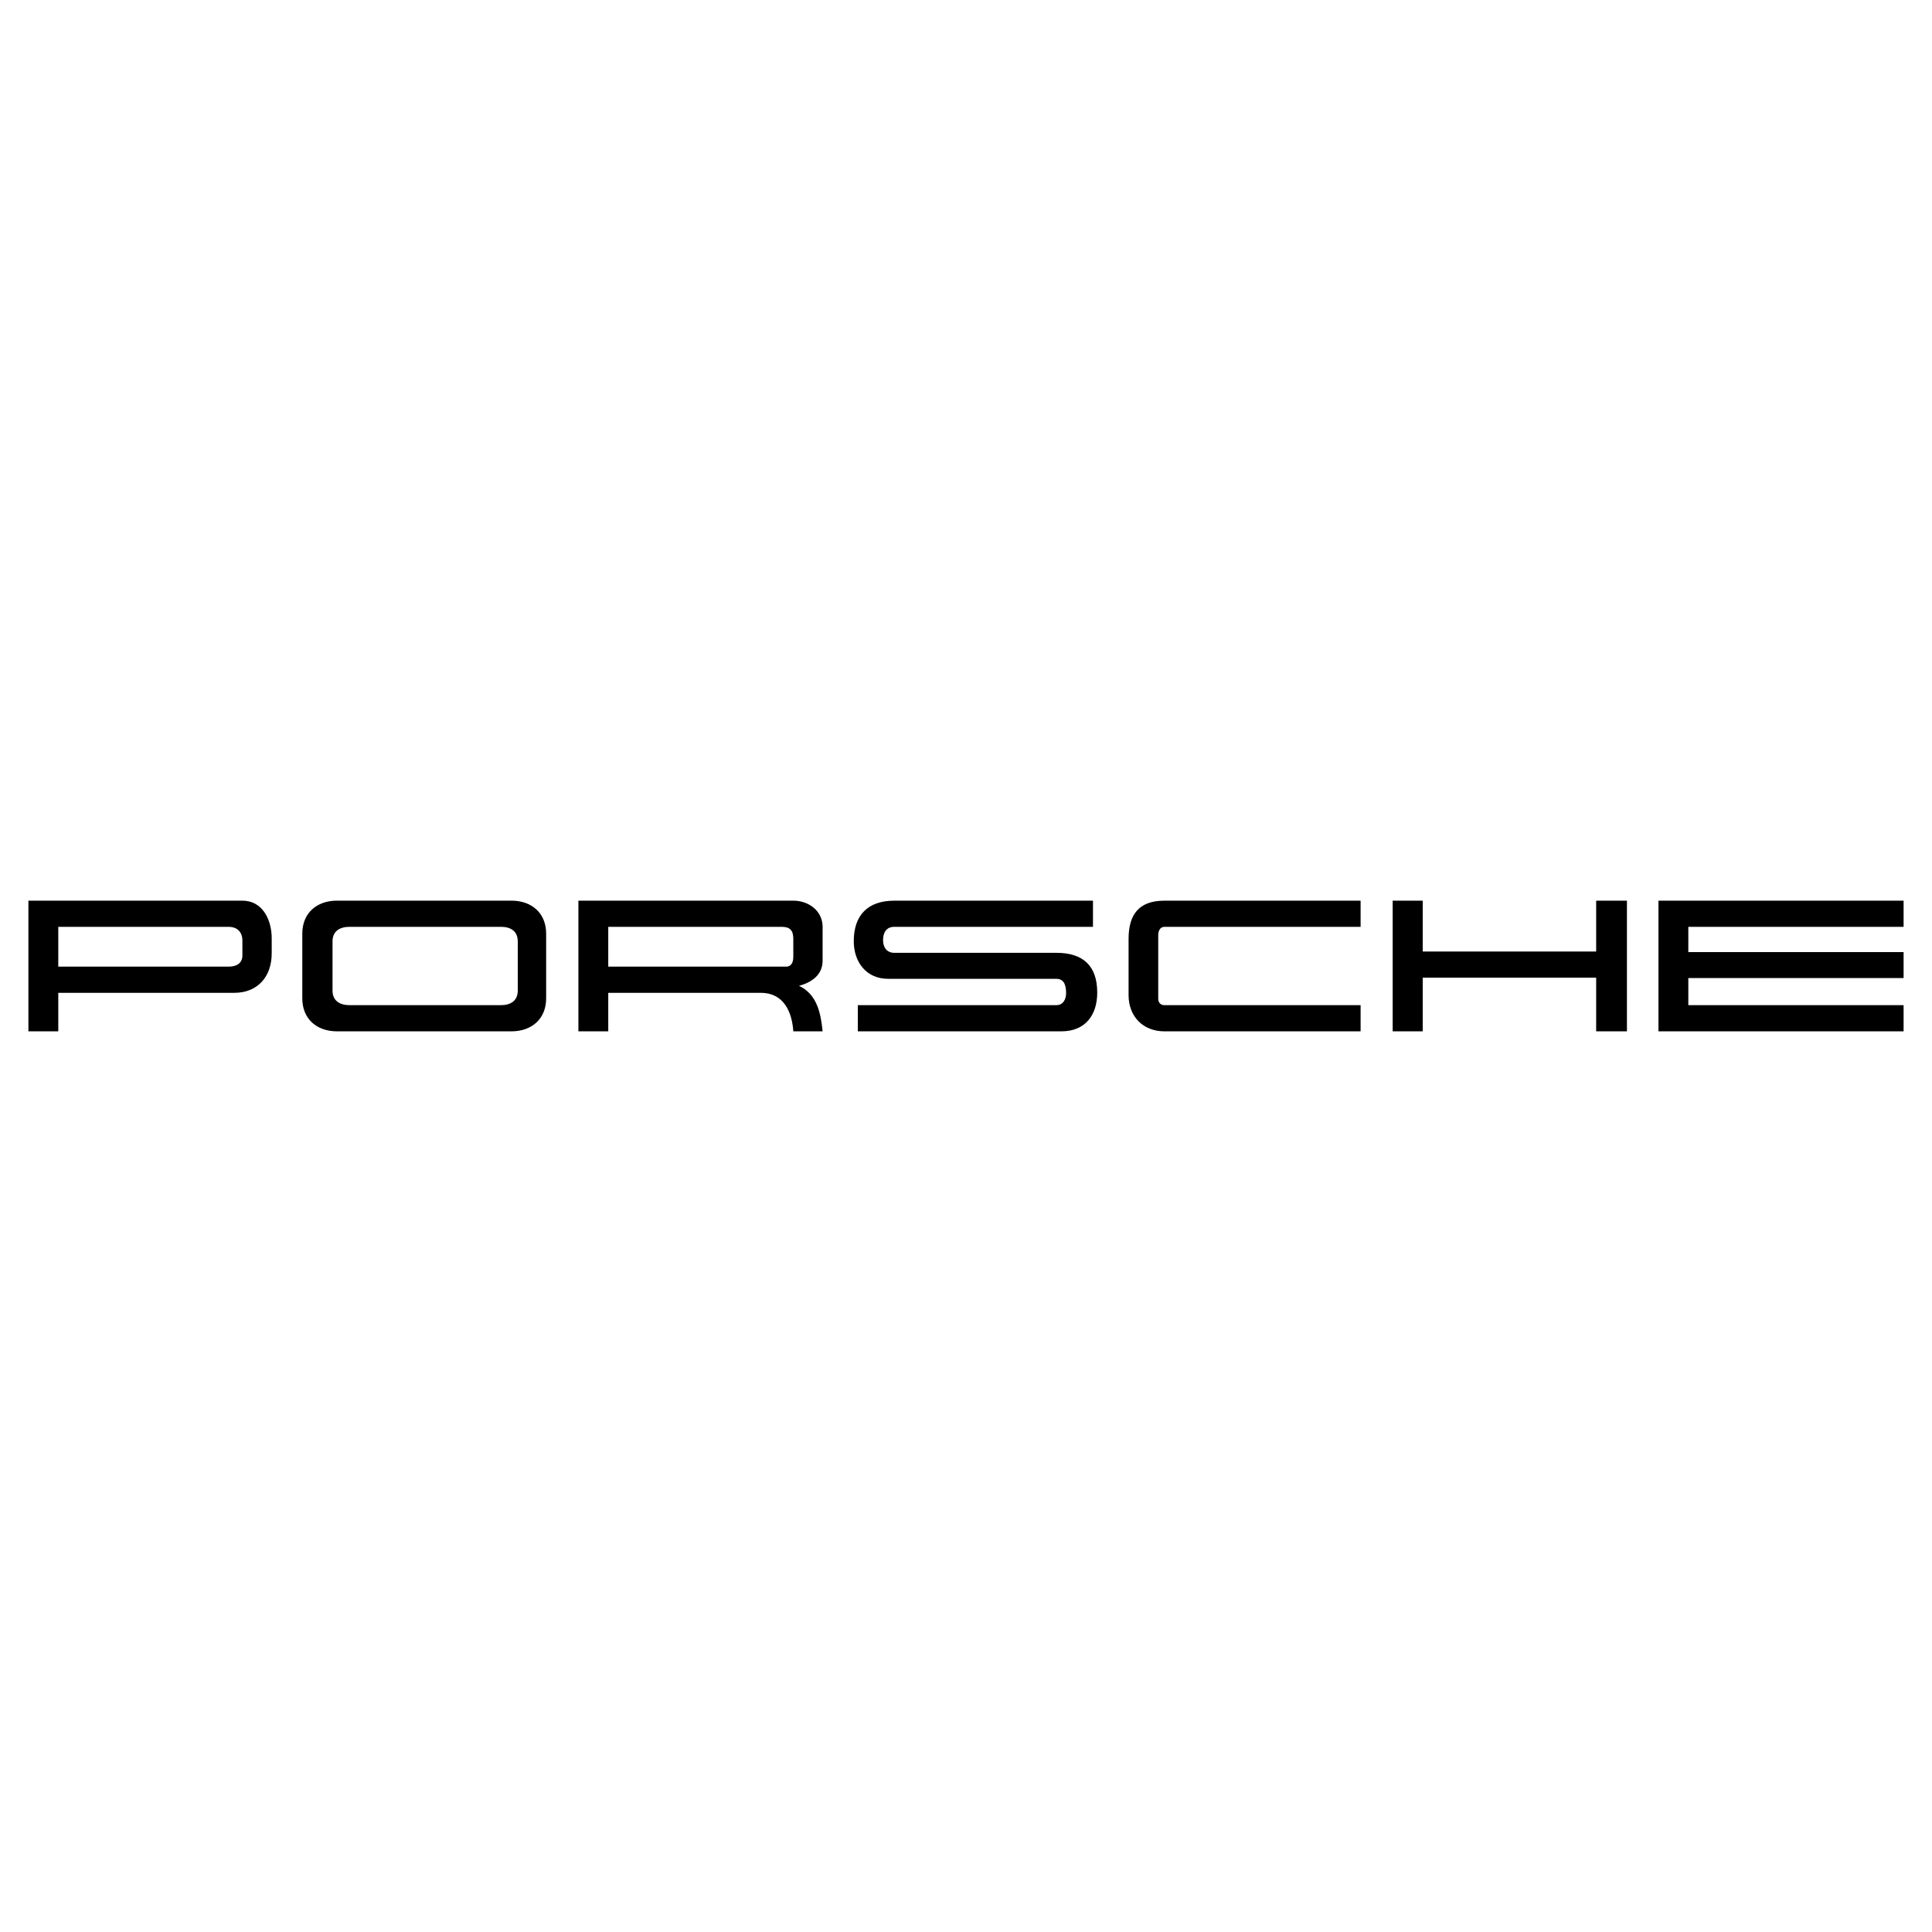
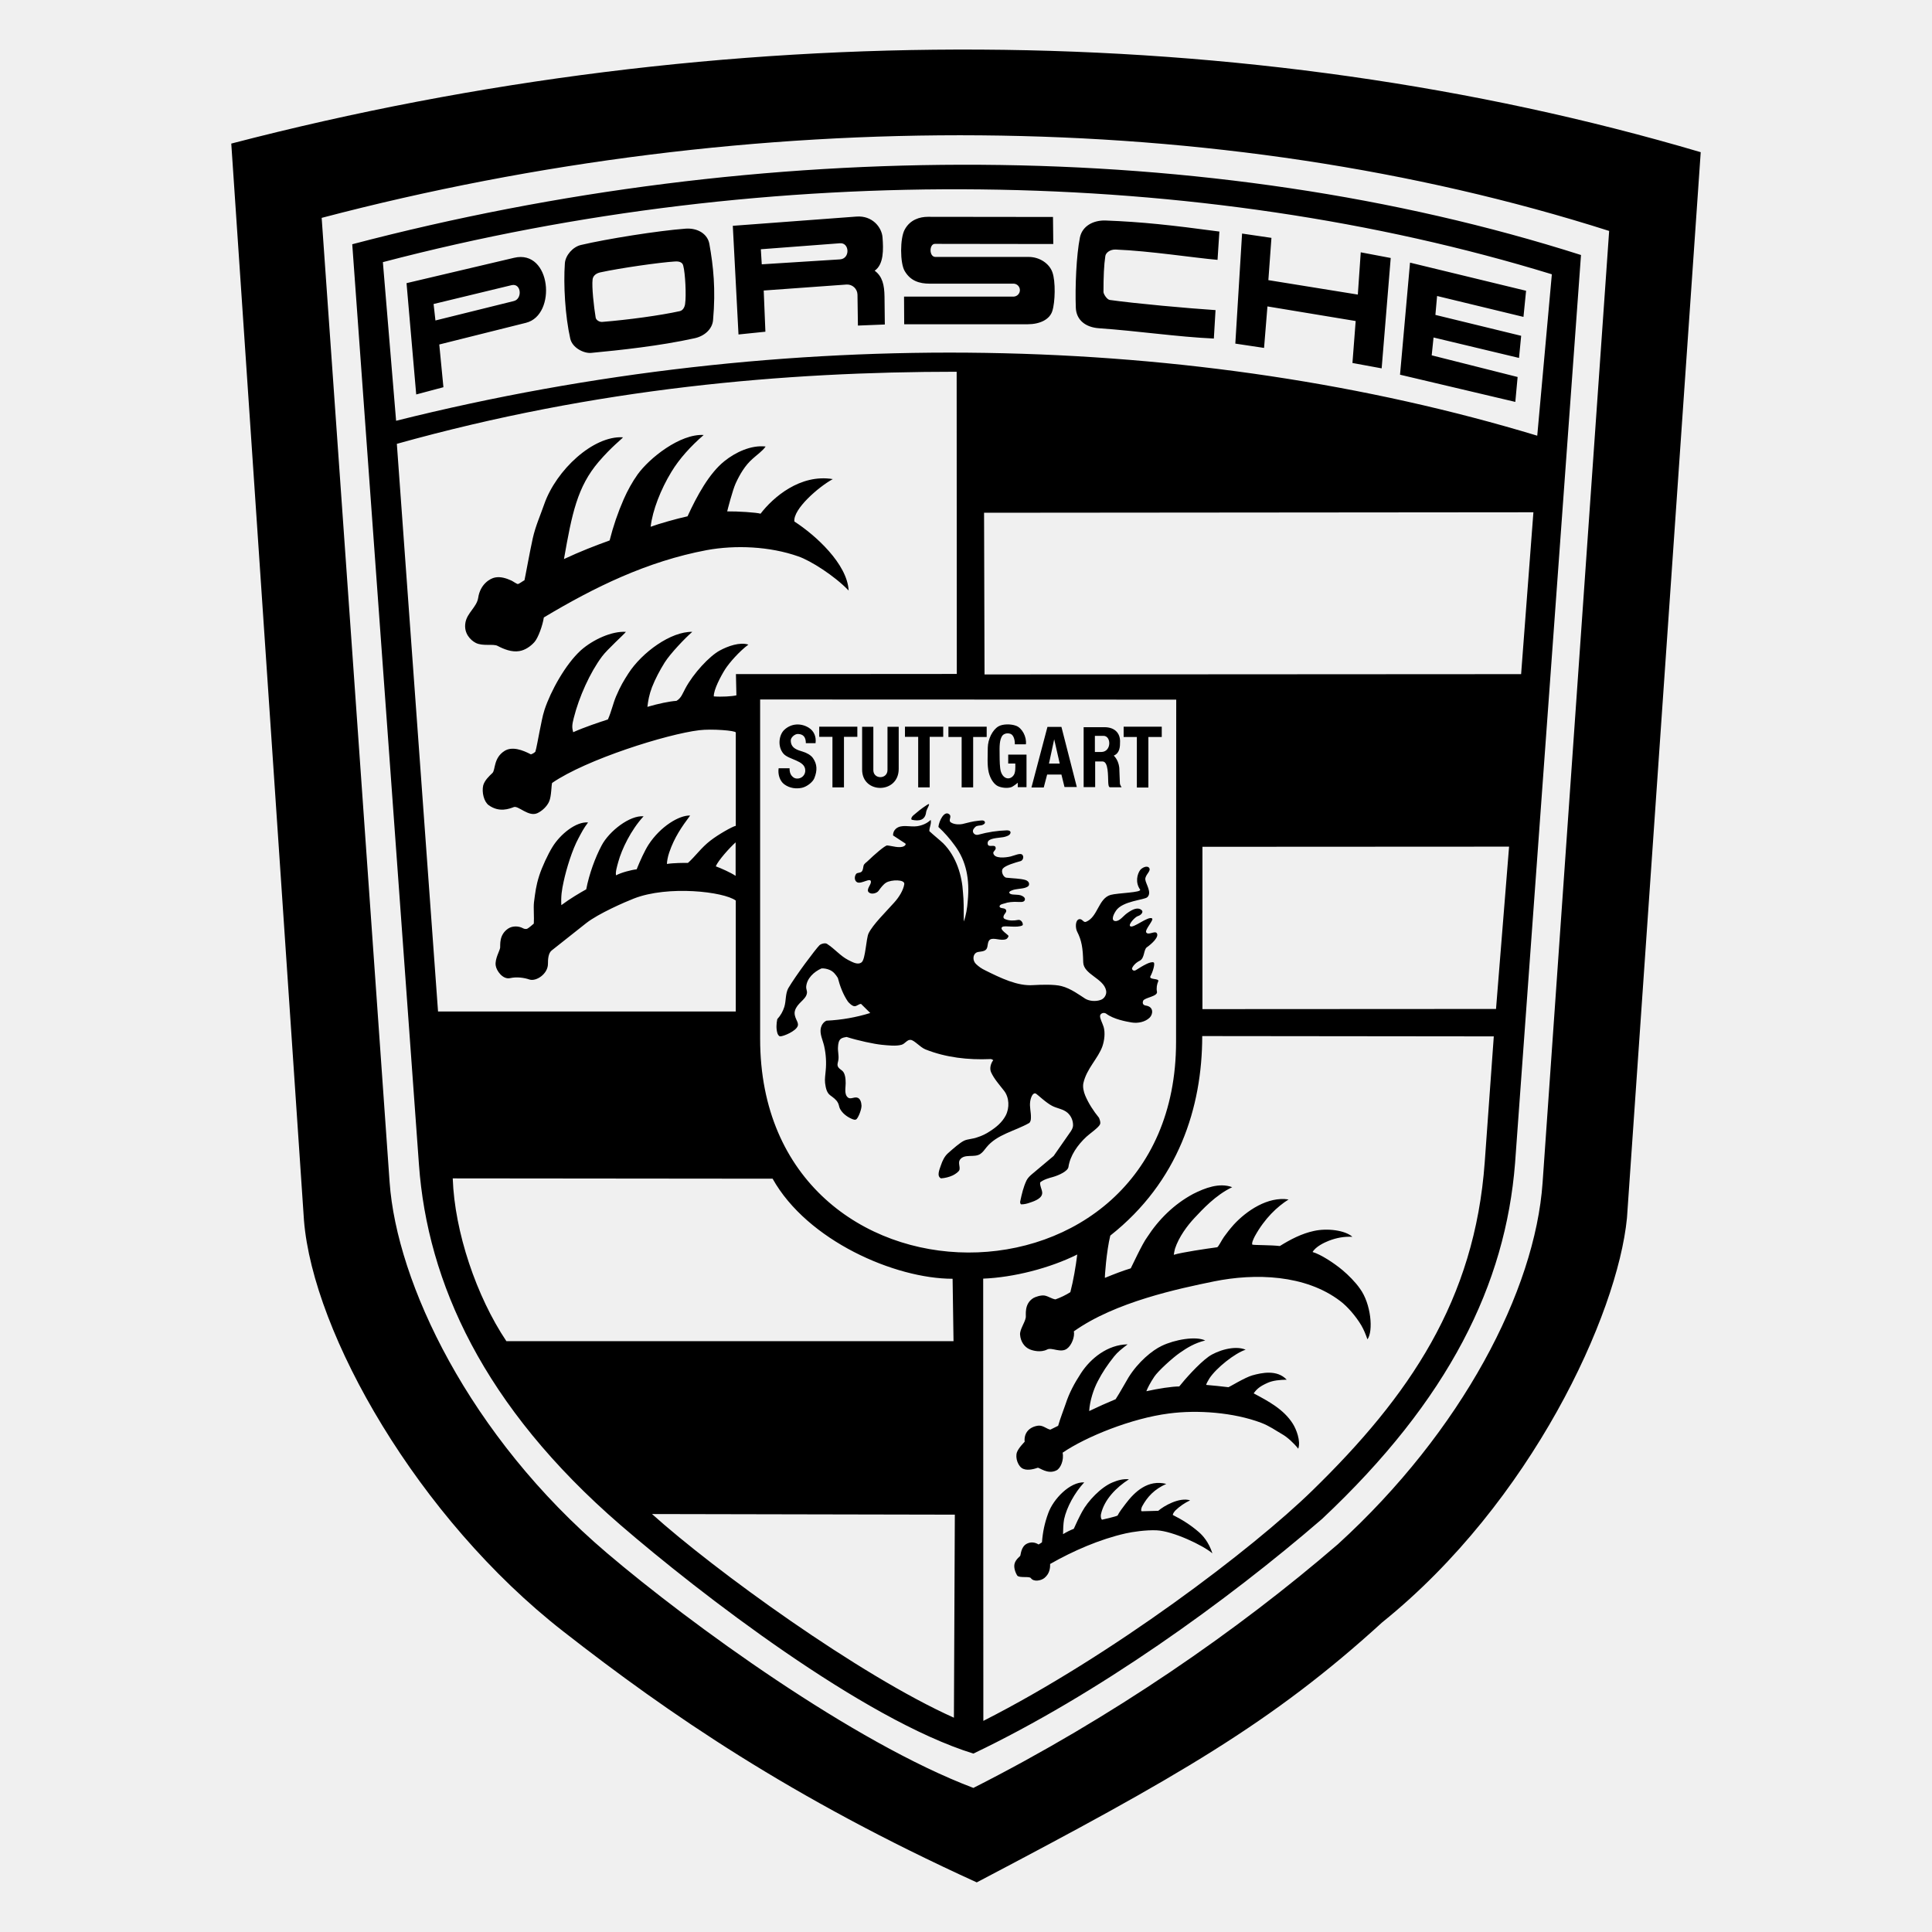
<svg xmlns="http://www.w3.org/2000/svg" width="2500" height="2500" viewBox="0 0 192.756 192.756">
-   <g fill-rule="evenodd" clip-rule="evenodd">
-     <path fill="#fff" d="M0 0h192.756v192.756H0V0z" />
-     <path d="M30.16 99.605V93.15c0-2.06 1.453-3.292 3.457-3.292h17.415c2.004 0 3.457 1.232 3.457 3.292v6.455c0 2.061-1.453 3.291-3.457 3.291H33.617c-2.004 0-3.457-1.23-3.457-3.291zM2.834 89.859h21.35c2.041 0 2.924 1.949 2.924 3.751v1.508c0 2.28-1.361 3.936-3.733 3.936H5.814v3.842h-2.98V89.859zM57.707 89.859h21.441c1.526 0 2.924 1.011 2.924 2.611v3.384c0 1.416-1.104 2.169-2.354 2.501 1.802.846 2.17 2.721 2.354 4.541h-2.924c-.129-1.967-.975-3.842-3.236-3.842H60.686v3.842h-2.979V89.859zM109.047 89.859v2.611H89.225c-.791 0-1.122.57-1.122 1.324 0 .717.368 1.269 1.122 1.269h16.164c2.648 0 4.082 1.269 4.082 3.972 0 2.262-1.213 3.861-3.566 3.861h-20.32v-2.611h19.805c.68 0 .975-.588.975-1.195 0-.697-.146-1.434-.975-1.434H88.6c-2.17 0-3.42-1.673-3.42-3.751 0-2.593 1.397-4.045 4.046-4.045h19.821v-.001zM135.748 89.859v2.611h-19.566c-.459 0-.625.441-.625.828v6.345c0 .387.24.643.625.643h19.566v2.611h-19.566c-2.133 0-3.584-1.471-3.584-3.623v-5.589c0-2.464 1.047-3.825 3.584-3.825h19.566v-.001zM138.947 89.859h2.998v5.075h17.305v-5.075h3.07v13.037h-3.07v-5.351h-17.305v5.351h-2.998V89.859zM165.465 89.859h24.457v2.611h-21.479v2.52h21.479v2.592h-21.479v2.703h21.479v2.611h-24.457V89.859z" />
-     <path d="M34.868 100.285h15.116c.919 0 1.673-.404 1.673-1.453v-4.909c0-1.048-.735-1.453-1.673-1.453H34.868c-.938 0-1.692.405-1.692 1.453v4.909c0 1.049.772 1.453 1.692 1.453zM5.814 92.47v3.972h16.991c.736 0 1.379-.294 1.379-1.122v-1.47c0-.864-.515-1.379-1.379-1.379H5.814v-.001zM60.686 92.47v3.972h17.727c.588 0 .735-.497.735-.993v-1.766c0-.846-.312-1.214-1.177-1.214H60.686v.001z" fill="#fff" />
+   <g fill-rule="evenodd" clip-rule="evenodd">&gt;<path d="M137.906 161.859c-11.01 10.045-20.488 15.459-40.455 25.947-18.586-8.465-30.717-16.809-41.237-25.027-14.538-11.334-24.981-29.738-25.887-41.025L23.074 14.325c49.135-12.79 101.398-12.499 146.607.859l-7.359 106.341c-.937 9.631-9.541 28.356-24.416 40.334zm15.998-43.857l6.641-94.961C121.637 10.634 75.033 10.45 32.093 21.737l6.778 96.204c.706 9.998 7.898 25.289 21.685 37.006 8.297 7.055 24.553 18.895 36.559 23.434 13.834-7.008 26.408-15.719 36.377-24.322 12.36-11.274 19.66-25.291 20.412-36.057zm-22.008 33.549c-9.555 8.252-22.42 17.5-34.781 23.404-11.041-3.42-27.358-16.027-35.21-22.805-13.695-11.84-19.262-24.23-20.105-35.949l-6.656-91.832c40.885-10.75 85.512-10.75 122.592 1.073l-6.578 90.606c-.951 12.054-6.549 23.571-19.262 35.503zM38.2 26.154l1.319 15.827c39.029-9.769 79.915-8.787 113.852 1.488l1.457-16.103C119.662 16.569 76.969 15.986 38.2 26.154zm97.056 5.874l-8.803-1.457-.338 4.141-2.867-.43.674-10.98 2.93.43-.307 4.217 8.926 1.441.291-4.217 2.99.567-.904 11.011-2.914-.536.322-4.187zm-42.483-3.726c-1.074 0-1.933-.291-2.5-1.242-.49-.782-.49-3.328 0-4.171.537-.981 1.503-1.257 2.301-1.257l12.483.015.029 2.699-11.807-.016c-.583 0-.598 1.304.046 1.304h9.308c1.09 0 2.055.659 2.361 1.518.338.92.277 3.006 0 3.865-.26.859-1.242 1.334-2.469 1.334H90.212l-.016-2.761h10.964a.646.646 0 0 0 0-1.288h-8.387zm-7.222 1.097a1.032 1.032 0 0 0-1.073-1.012l-8.282.598.168 4.11-2.684.276-.568-10.842 12.331-.921c1.595-.122 2.53 1.074 2.606 2.071.092 1.181.138 2.699-.783 3.328.768.567.967 1.411.982 2.592l.031 2.776-2.684.107-.044-3.083zm-1.759-3.519c1.058-.061.966-1.703 0-1.61l-7.883.598.092 1.503 7.791-.491zm-25.824-1.44c2.53-.598 7.713-1.426 10.428-1.626 1.242-.091 2.208.553 2.377 1.519.399 2.224.645 4.524.369 7.607-.077.889-.844 1.595-1.856 1.81-3.48.767-7.392 1.181-10.291 1.457-.736.077-1.901-.506-2.101-1.426-.506-2.24-.69-5.368-.537-7.515.062-.799.798-1.642 1.611-1.826zm9.85 6.604c.352-.076.506-.46.537-.736.123-.844.015-3.052-.185-3.789-.061-.291-.306-.475-.858-.429-1.503.092-5.476.66-7.438 1.089-.521.123-.721.429-.751.705-.092.721.122 2.699.307 3.804.046.261.384.444.644.43 2.652-.215 5.781-.644 7.744-1.074zm43.489-6.147c-.584-.016-.982.337-1.027.644-.139.905-.186 2.07-.186 3.589 0 .199.338.751.629.797 2.639.368 7.76.829 10.551 1.013l-.168 2.837c-3.666-.168-7.5-.751-11.471-1.028-1.303-.092-2.254-.797-2.301-2.054-.076-2.071.047-5.2.414-7.024.246-1.12 1.318-1.702 2.531-1.672 3.664.138 6.578.46 11.379 1.104l-.184 2.823c-2.331-.201-6.747-.891-10.167-1.029zm-60.012.823c3.711-.874 4.278 5.72 1.18 6.487l-8.649 2.163.414 4.263-2.714.722-.966-11.105 10.735-2.53zm-.045 4.319c.889-.199.767-1.793-.185-1.594l-7.806 1.886.185 1.642 7.806-1.934zm91.775 3.633l-.184 1.779 8.572 2.162-.23 2.485-11.502-2.714.998-11.181 11.578 2.807-.26 2.607-8.619-2.086-.168 1.887 8.557 2.085-.215 2.208-8.527-2.039zM60.067 65.493c-1.196 1.595-2.3 4.049-2.821 6.134-.185.706-.185.966-.061 1.426 1.134-.506 2.607-.997 3.465-1.273.338-.75.521-1.61.813-2.3.459-1.073.751-1.534 1.227-2.285 1.365-2.116 4.248-4.202 6.379-4.156-.706.613-2.178 2.147-2.76 3.067-.475.767-.92 1.595-1.258 2.454-.291.768-.383 1.334-.46 1.963 1.104-.322 2.193-.552 2.898-.598.476-.261.629-.768.89-1.243.812-1.518 2.407-3.221 3.42-3.772.812-.445 2.009-.874 2.867-.598-.92.69-1.886 1.794-2.315 2.454-.445.705-1.166 2.071-1.135 2.714.752.062 1.825 0 2.255-.107l-.047-2.117 22.037-.016-.015-30.151c-17.146 0-35.932 1.626-55.853 7.193l4.11 56.635h29.705v-11.07c-1.196-.889-6.748-1.534-10.167-.2-.828.322-3.527 1.488-4.754 2.453l-3.45 2.731c-.338.276-.368.874-.368 1.333 0 1.012-1.181 1.779-1.84 1.564-.537-.184-1.273-.291-1.948-.137-.721.152-1.364-.754-1.426-1.273-.092-.645.415-1.487.445-1.764.031-.261-.138-1.289.812-1.917.429-.275 1.027-.261 1.457-.03a.566.566 0 0 0 .414.062c.154-.062.568-.429.675-.521.046-.613-.046-1.58.016-2.116.138-1.043.199-1.641.521-2.654.276-.874.874-2.146 1.318-2.868.798-1.303 2.377-2.561 3.559-2.454-.461.614-.614.936-.951 1.565-.629 1.15-1.212 3.052-1.487 4.34-.185.828-.276 1.473-.23 2.346.905-.674 1.855-1.227 2.484-1.579.291-1.519.89-3.159 1.533-4.37.767-1.458 2.837-3.038 4.188-2.915-1.273 1.38-2.179 3.297-2.516 4.524-.138.49-.307 1.059-.229 1.365.505-.276 1.549-.552 2.054-.598.338-.843.798-1.856 1.182-2.454 1.196-1.841 3.082-2.96 4.156-2.914-.844 1.135-1.565 2.162-2.086 3.681-.154.444-.23.92-.23 1.15.659-.107 1.687-.107 2.101-.107.767-.69 1.318-1.519 2.239-2.224.767-.599 2.193-1.411 2.53-1.473v-9.309c0-.2-2.438-.383-3.65-.23-3.22.384-11.271 2.914-14.676 5.261-.077.2-.061 1.319-.292 1.84-.199.475-.705.966-1.195 1.181-.874.384-1.887-.782-2.332-.613-.46.169-1.441.567-2.5-.184-.475-.337-.72-1.289-.552-1.993.154-.507.583-.905.92-1.227.307-.307.092-1.488 1.195-2.193.768-.491 1.825-.092 2.639.337a1.17 1.17 0 0 0 .444-.26c.107-.323.276-1.304.43-2.071.184-.829.246-1.365.491-2.131.614-1.855 2.085-4.524 3.62-5.92 1.211-1.074 3.097-1.932 4.493-1.84-.139.212-1.871 1.762-2.378 2.452zm3.545-18.154c1.166-1.625 4.233-4.079 6.595-3.94-1.289 1.119-2.424 2.361-3.221 3.68-1.042 1.703-1.886 3.834-2.07 5.476.782-.292 2.622-.813 3.68-1.043.936-2.04 2.163-4.294 3.682-5.506 1.088-.874 2.652-1.625 4.11-1.457-.338.476-.89.844-1.304 1.227-.751.659-1.272 1.549-1.687 2.454-.307.674-.828 2.699-.844 2.791 1.058-.015 2.929.107 3.328.23 1.243-1.626 3.958-3.988 7.208-3.451-1.411.766-3.987 3.004-3.833 4.232 2.116 1.366 5.275 4.233 5.413 6.887-1.441-1.503-3.818-2.991-5.015-3.405-2.868-1.012-6.288-1.15-9.14-.629-5.95 1.12-11.21 3.696-16.255 6.718-.122.812-.568 2.039-.936 2.454-.368.414-.92.812-1.518.904-.751.123-1.519-.184-2.162-.521-.415-.23-1.503.062-2.193-.307-.475-.246-1.212-.936-1.012-2.024.168-.966 1.134-1.549 1.272-2.469.199-1.35 1.181-1.933 1.687-2.024.552-.107 1.12.077 1.625.307.215.107.444.291.645.353.199-.062.49-.307.659-.383.046-.154.553-2.96.828-4.187.276-1.227.751-2.271 1.15-3.42 1.197-3.404 4.892-6.84 7.853-6.656-.154.215-1.105.905-2.424 2.439-2.131 2.499-2.668 5.153-3.466 9.708 1.641-.767 3.067-1.319 4.555-1.856a26.167 26.167 0 0 1 1.411-4.125c.383-.862.843-1.705 1.379-2.457zm89.376 3.771l-54.808.047.047 16.133 53.535-.031 1.226-16.149zm-48.515 83.531c-.629.322-1.41.123-1.732-.016-.553-.23-.92-.799-.967-1.457-.045-.521.461-1.15.568-1.719.045-.23-.199-1.363.766-1.947.186-.107.736-.307 1.119-.244.385.076.691.322 1.074.383a7.484 7.484 0 0 0 1.488-.721c.307-1.182.537-2.545.689-3.758-2.744 1.365-6.334 2.285-9.385 2.408l.016 44.123c12.805-6.504 26.852-17.146 32.832-22.99 9.678-9.432 16.195-18.986 17.191-32.758l.904-12.545-29.09-.031c0 7.115-2.377 14.539-9.172 19.906-.383 1.549-.566 4.156-.537 4.219.936-.385 1.811-.721 2.578-.951.061-.092 1.15-2.469 1.641-3.113 1.15-1.779 2.699-3.299 4.584-4.311 1.182-.598 2.623-1.15 3.896-.674-1.672.797-2.977 2.238-3.758 3.066-.721.768-1.564 1.902-1.947 3.068a5.654 5.654 0 0 0-.123.613c.783-.246 3.281-.613 4.324-.752.123-.016.445-.705.691-1.043.305-.414.49-.674.98-1.227 1.258-1.365 3.389-2.822 5.459-2.5-1.133.721-2.377 1.871-3.373 3.68-.139.277-.322.66-.246.828.307.062 1.826.031 2.746.139 1.057-.658 2.178-1.242 3.389-1.502 1.365-.307 3.145-.062 3.85.582-.828-.047-1.611.107-2.361.398-.43.17-1.289.568-1.611 1.119.812.23 2.148 1.105 2.99 1.811.584.49 1.289 1.197 1.734 1.84 1.119 1.52 1.35 4.248.75 5.062-.168-.477-.352-.951-.613-1.396-.537-.904-1.381-1.887-2.102-2.424-3.48-2.652-8.494-2.791-12.59-1.963-3.512.721-9.846 2.041-13.986 4.984.107.521-.215 1.396-.689 1.732-.628.463-1.516-.165-1.977.081zm6.834 4.959c.459-.705 1.012-1.732 1.287-2.178.967-1.549 2.363-2.699 3.312-3.145 1.305-.629 3.404-.996 4.34-.537-1.027.246-1.809.721-2.529 1.227-.736.508-2.18 1.826-2.547 2.379-.414.613-.689 1.164-.797 1.457 1.164-.262 2.561-.477 3.281-.477.521-.66 1.902-2.238 2.93-2.975.828-.584 2.592-1.166 3.695-.691-1.057.338-2.928 1.811-3.619 2.869-.152.244-.291.506-.322.643.568.047 1.641.154 2.225.23.061 0 1.656-.98 2.377-1.18.936-.262 2.469-.598 3.436.43-.705.014-1.365.076-1.887.307-.752.336-1.074.582-1.41 1.057 1.471.783 3.006 1.596 3.91 3.037.322.506.812 1.703.537 2.484-.461-.582-1.09-1.15-1.596-1.441-.721-.414-1.242-.812-2.117-1.15-2.744-1.027-6.332-1.303-9.201-.92-3.711.475-8.266 2.316-10.596 3.91.152.721-.199 1.564-.613 1.764-.875.445-1.717-.307-1.871-.26-.23.076-.936.322-1.441.107-.508-.199-.828-1.09-.629-1.656.152-.43.768-1.043.768-1.043-.094-.936.52-1.502 1.363-1.611.477-.045.812.322 1.197.4.352-.17.598-.291.781-.385.215-.766.537-1.549.752-2.193.352-1.088.873-2.055 1.533-3.066.951-1.457 2.639-2.838 4.646-2.867-.613.475-.967.736-1.35 1.211-.658.828-1.166 1.58-1.625 2.469-.414.783-.799 1.947-.859 2.975a49.792 49.792 0 0 1 2.639-1.181zm-.297 8.295c.521-.215 1.072-.367 1.625-.305-1.289.826-2.469 2.037-2.791 3.48-.031.152-.031.459.107.551.367-.092 1.303-.291 1.549-.414.152-.322.535-.828.797-1.166.92-1.225 2.24-2.451 4.064-1.992-1.197.537-1.887 1.287-2.408 2.238-.092.17-.152.492-.031.492.307 0 1.473-.047 1.641-.047.537-.475 2.102-1.381 3.176-1.043a5.432 5.432 0 0 0-1.457.998c-.107.121-.246.275-.275.459.949.475 1.793 1.012 2.576 1.688.414.352 1.012 1.012 1.379 2.146-.92-.797-3.926-2.225-5.566-2.301-1.074-.045-2.406.154-3.082.307-2.592.584-5.26 1.75-7.545 3.053.016.445-.062.98-.566 1.395-.338.277-1.074.414-1.352.016-.152-.215-1.15.016-1.363-.26 0 0-.262-.398-.293-.875-.029-.506.307-.812.584-1.074.076-.092.061-.949.705-1.242.398-.184.797-.121 1.135.094.139-.078.246-.154.338-.215.076-.998.26-1.918.629-2.914.506-1.412 2.162-3.129 3.588-3.068-.967 1.043-1.748 2.484-2.01 3.682-.076.383-.105 1.135-.105 1.486a6.92 6.92 0 0 1 1.072-.535c.154-.369.598-1.289.828-1.703.58-1.076 1.885-2.455 3.051-2.931zm-65.84-30.327c.184 5.336 2.362 11.779 5.352 16.24h44.611l-.092-6.225c-5.735 0-14.492-3.789-17.958-9.984l-31.913-.031zm30.669-13.918c0 28.371 41.497 28.371 41.497.291l.016-34.138-41.513-.015v33.862zm13.369-13.597c.491-.537.921-1.242 1.012-1.84.077-.491-1.303-.46-1.809-.153-.276.168-.537.506-.752.813-.153.23-.705.414-.981.154-.292-.276.23-.752.214-1.043 0-.491-.936.245-1.365.045-.291-.138-.307-.582-.107-.843.107-.138.414-.077.552-.229.138-.154.138-.384.184-.583.062-.23.307-.338.46-.506.583-.567 1.687-1.534 1.902-1.518.505.046 1.227.307 1.671.076.092-.046.261-.199.107-.291l-1.196-.784a.841.841 0 0 1 .276-.66c.552-.491 1.411-.153 2.132-.261.506-.077.981-.276 1.349-.628.092.368-.138.736-.138 1.119.46.43.936.797 1.381 1.212 1.319 1.318 1.886 3.236 1.978 4.923.077.782.077 1.579.077 2.883.215-.552.353-1.365.399-2.071.199-2.086-.123-3.941-1.303-5.521a12.373 12.373 0 0 0-1.626-1.841c.062-.613.583-1.656 1.074-1.272.322.245-.153.613.184.828.369.229.905.199 1.135.152.537-.137 1.058-.275 1.548-.321.23-.015.613-.123.691.107.061.153-.107.261-.277.322-.199.062-.506.016-.674.184-.139.138-.275.292-.23.491.061.23.307.353.553.276a12.052 12.052 0 0 1 2.836-.43c.508 0 .398.369.154.506-.168.092-.43.169-.598.185-.904.106-1.58.168-1.473.689.076.353.645.015.766.276.139.276-.244.429-.213.614.092.583 1.211.46 1.732.337.383-.092.996-.398 1.18-.153.17.214.031.552-.184.614-.553.153-1.502.429-1.764.735-.246.292.047.89.338.921.66.076 1.381.076 1.902.229.197.062.367.2.367.414 0 .23-.23.307-.414.368-.354.107-.951.107-1.273.246-.107.046-.322.123-.291.245.092.23.553.168.936.214.215.016.629.185.629.415 0 .246-.215.322-.598.292-.598-.046-1.15.03-1.41.138-.078.03-.537.091-.523.307.031.26.523.092.645.353.107.246-.229.383-.26.69 0 .123.061.184.184.23.398.168.857.152 1.258.077.414-.077.566.476.459.537-.535.291-1.732-.015-2.008.153-.383.245.643.797.613.92-.031.138-.154.276-.246.307-.521.199-1.195-.185-1.578.031-.322.199-.186.705-.385.966-.246.322-.797.184-1.043.368-.32.229-.336.782.016 1.12.277.26.537.443.889.613 1.596.797 3.252 1.594 4.801 1.486.797-.045 2.102-.09 2.822.094.936.229 1.887.949 2.377 1.258.398.244 1.043.307 1.549.121.367-.121.613-.551.537-.92-.23-1.227-2.256-1.609-2.285-2.836-.031-1.411-.154-2.178-.613-3.068-.17-.337-.199-1.119.199-1.226.322-.077.43.368.689.261 1.182-.46 1.229-2.331 2.455-2.685.719-.199 3.143-.229 2.943-.536-.506-.722-.275-1.549 0-1.933.184-.245.689-.491.891-.245.275.322-.416.705-.369 1.181.045.445.691 1.304.199 1.764-.291.276-2.484.369-3.129 1.35-.398.597-.443 1.073.031 1.027.383-.046.705-.506 1.059-.767.629-.459 1.135-.644 1.488-.307.184.168-.062.491-.4.583-.275.092-.949.813-.766.997.275.291 1.809-1.042 2.193-.767.199.153-.752 1.135-.584 1.395.199.322.844-.184 1.043.062.291.368-.506 1.089-.967 1.411-.352.229-.215 1.089-.721 1.35-.566.276-.828.765-.766.843.061.121.199.215.414.076.629-.398 1.41-.874 1.732-.751.184.077-.076.95-.307 1.364s.936.184.766.537c-.121.262-.199.66-.121 1.027.092.477-1.258.582-1.381.904-.137.369.139.461.275.477.814.123.707.873.385 1.195-.43.43-1.166.598-1.811.49-.553-.092-1.793-.32-2.529-.873-.23-.168-.568-.047-.613.184-.047.262.229.736.352 1.135.17.598.076 1.35-.123 1.934-.428 1.211-1.578 2.223-1.9 3.68-.078.383.031.859.184 1.227.338.799.828 1.549 1.379 2.225.078.215.186.459.094.658-.123.307-1.074.967-1.35 1.229-.875.812-1.627 1.871-1.795 3.021-.062.414-.951.828-1.549.996-.443.123-.904.246-1.271.537-.047.336.152.629.197.965.078.584-.658.875-1.227 1.059-.26.092-.537.17-.844.17-.107 0-.137-.186-.121-.277.168-.797.32-1.441.627-2.1.123-.246.322-.445.523-.615l2.191-1.84 1.719-2.469c.152-.23.215-.43.215-.598 0-.477-.199-.92-.537-1.227-.43-.385-1.059-.445-1.533-.691-.613-.307-1.504-1.164-1.627-1.227-.336-.168-.535.445-.582.797-.076.537.092 1.043.076 1.58 0 .246-.029.383-.152.537-1.441.828-3.236 1.135-4.295 2.453-.184.23-.352.477-.598.645-.598.414-1.594-.061-2.04.582-.199.293.031.676-.045.998-.046.184-.399.43-.675.566-.369.17-.766.262-1.166.293-.445-.215-.169-.844-.016-1.289.153-.461.369-.92.721-1.227.521-.461 1.18-1.043 1.595-1.242.352-.17.888-.17 1.318-.338a4.682 4.682 0 0 0 1.273-.613c.627-.398 1.211-.889 1.564-1.564.398-.768.352-1.793-.154-2.453-.461-.598-.996-1.182-1.303-1.855-.17-.369-.047-.875.215-1.213-.016-.014-.201-.139-.307-.107-2.194.094-4.417-.152-6.457-.965-.537-.215-1.089-.906-1.473-.951-.352-.047-.567.398-.92.49-.567.154-1.304.062-1.963 0-.767-.076-2.362-.414-3.512-.781-.184.029-.383.061-.552.168-.246.168-.292.537-.307.844-.031.414.092.797.045 1.227-.015.215-.138.445-.076.645.062.244.307.352.475.506.276.26.322.797.322 1.227 0 .475-.168 1.105.23 1.428.246.197.583-.062.89 0 .337.061.444.475.46.797.016.367-.291 1.148-.491 1.35-.138.137-.368.029-.537-.047-.444-.199-.859-.521-1.104-.951-.107-.184-.107-.414-.215-.613-.169-.338-.476-.535-.782-.766-.368-.277-.444-.783-.506-1.227-.046-.416.031-.814.062-1.229a7.75 7.75 0 0 0-.154-2.453c-.138-.613-.476-1.227-.322-1.84.077-.291.276-.568.553-.691a17.531 17.531 0 0 0 4.37-.766l-.92-.906c-.23 0-.414.23-.644.23-.246 0-.583-.352-.675-.475-.476-.705-.782-1.52-.997-2.348-.199-.322-.444-.643-.813-.797a1.876 1.876 0 0 0-.812-.154c-.767.338-1.472.998-1.534 1.842-.015.215.107.398.077.613-.045.367-.322.613-.583.875-.261.26-.506.521-.613.889-.093.307.015.629.152.92.092.199.2.398.123.613-.184.506-1.395 1.027-1.748 1.027-.123 0-.23-.168-.276-.307-.138-.461-.107-.951-.015-1.41a3.19 3.19 0 0 0 .705-1.227c.185-.613.092-1.273.384-1.842.766-1.303 2.729-3.91 3.112-4.293.169-.168.583-.261.752-.153.828.537 1.319 1.196 2.116 1.61.43.215.966.538 1.35.231.383-.307.444-2.362.69-2.884.449-.905 1.691-2.102 2.55-3.068zm15.265-12.775l-.338 1.288h-1.227l1.596-6.042h1.395l1.535 5.996h-1.229l-.307-1.242h-1.425zm1.257-1.097l-.553-2.423-.521 2.423h1.074zm-4.48-1.92c.016-.399-.107-.92-.428-1.043-.338-.123-.691-.015-.844.215-.262.429-.262 1.012-.246 1.901 0 .537.016 1.288.123 1.642.26.812.951.859 1.287.352.17-.245.17-.721.154-1.15h-.707v-.89h1.826v3.251h-.873v-.444c-.016.031-.4.322-.584.415-.307.137-.889.137-1.363-.062-.4-.169-.783-.705-.951-1.396-.17-.721-.094-1.657-.094-2.454.016-.844.461-1.779 1.074-2.132.43-.245 1.227-.245 1.732-.061.615.215 1.09 1.104.998 1.856h-1.104zm-20.544-1.646c.491.307.751.875.661 1.534H80.4c0-.613-.26-.905-.782-.92-.322-.015-.721.353-.721.629-.016.812.705.981 1.196 1.134.368.108.813.338 1.028.66.398.583.445 1.196.123 1.994-.153.383-.736.843-1.227.951-.552.123-1.227.062-1.779-.353-.445-.337-.645-.997-.553-1.595h1.089c0 .292.046.506.169.69.092.123.261.322.552.337a.79.79 0 0 0 .843-.874c-.061-.936-1.625-.997-2.162-1.595-.645-.736-.445-1.917.076-2.393.722-.674 1.704-.674 2.454-.199zm30.966 4c.016.23.031 1.043.061 1.564.016.153.17.353.17.368h-1.15c-.154 0-.17-.276-.184-.505-.031-.613.029-2.07-.568-2.07h-.736v2.561h-1.15v-5.981h2.07c1.043 0 1.564.599 1.564 1.411 0 .537-.016 1.166-.629 1.426.321.306.505.766.552 1.226zm-1.576-3.2h-.859v1.611h.629c1.042 0 1.027-1.611.23-1.611zm-25.893 5.143h-1.15v-5.046h-1.319V72.5h3.803v1.012h-1.334v5.046zm7.404 0v-5.046h-1.319V72.5h3.818v1.012h-1.35v5.046h-1.149zm3.017-6.057h3.818v1.027h-1.35v5.03h-1.149v-5.03h-1.319v-1.027zm19.95 1.028v5.045h-1.15v-5.045h-1.318v-1.027h3.803v1.027h-1.335zM88.545 76.82v-4.309h1.119v4.202c0 2.515-3.65 2.515-3.65.077v-4.279h1.119v4.325c.001.936 1.412.936 1.412-.016zm2.582 4.525c.338-.291.812-.689 1.364-1.042.491-.322-.061.415-.092.721-.092.828-.721.92-1.411.767-.121-.031-.075-.262.139-.446zm28.84 19.335l29.291-.016 1.303-16.195-30.594.016v16.195zm-24.703 50.437l-30.211-.061c6.226 5.598 20.642 16.072 30.119 20.32l.092-20.259zm-21.87-67.075c-.583.521-1.748 1.81-1.979 2.392.507.184 1.503.629 1.979.951v-3.343z" />
  </g>
</svg>
